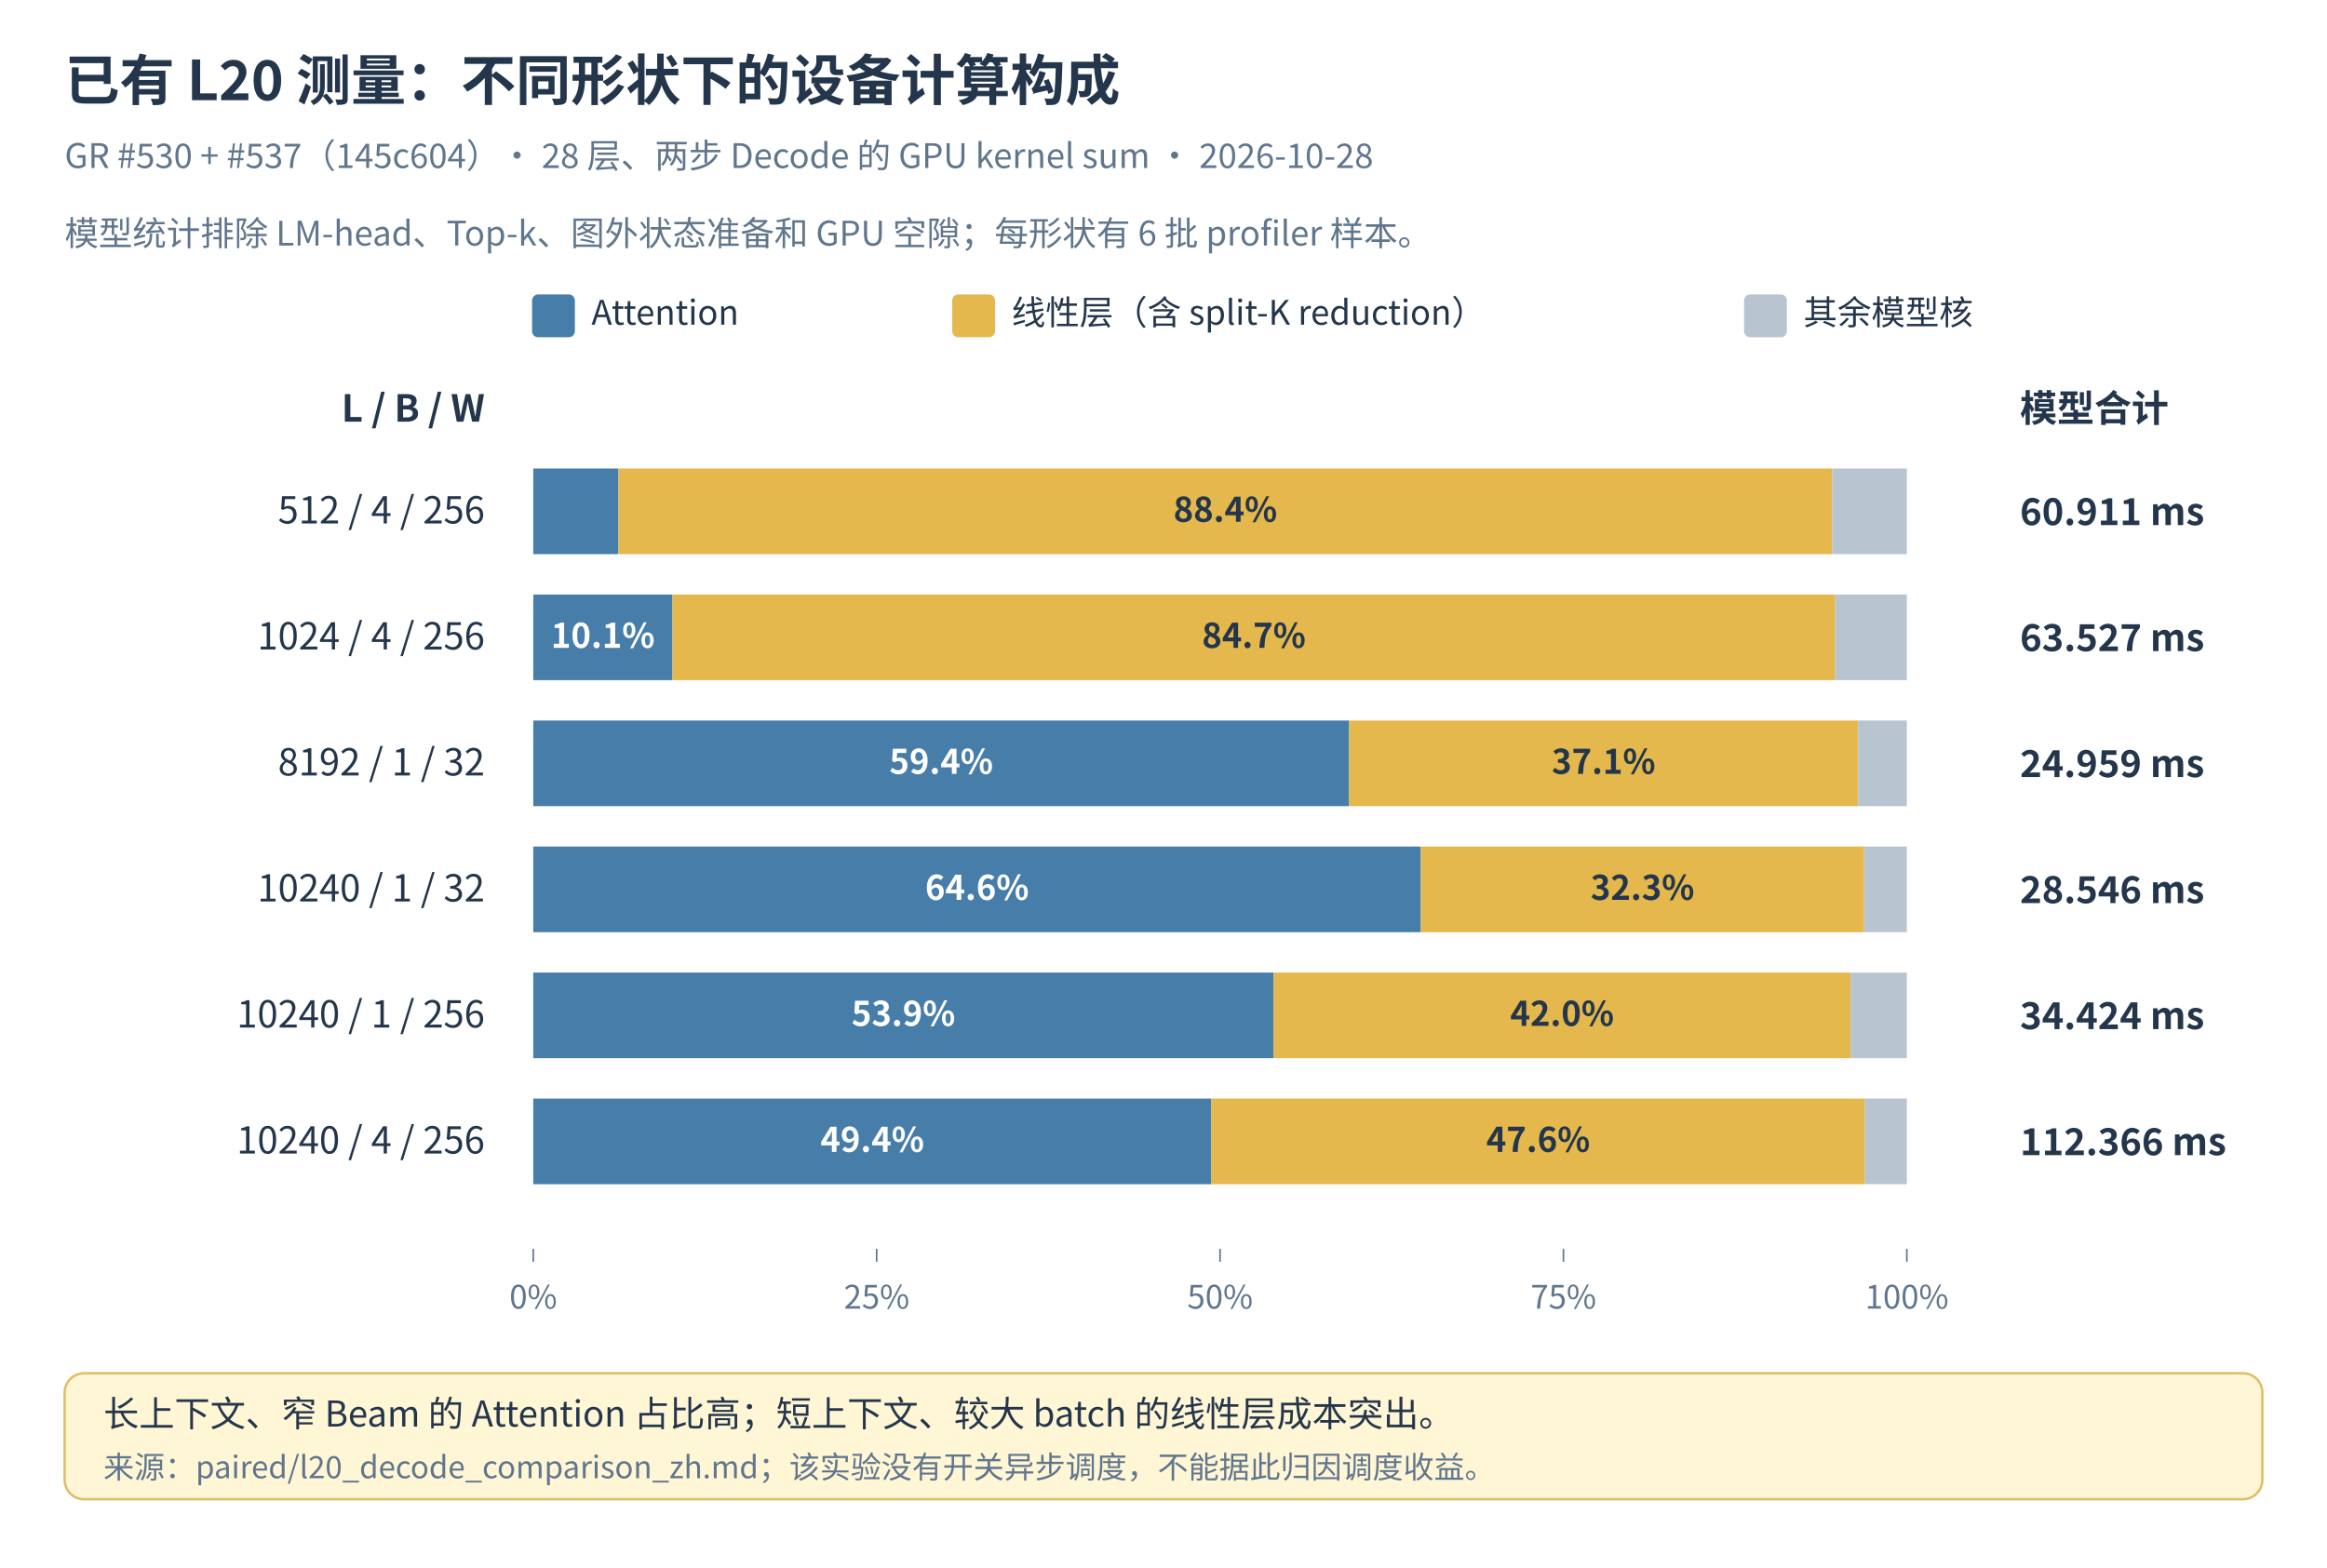
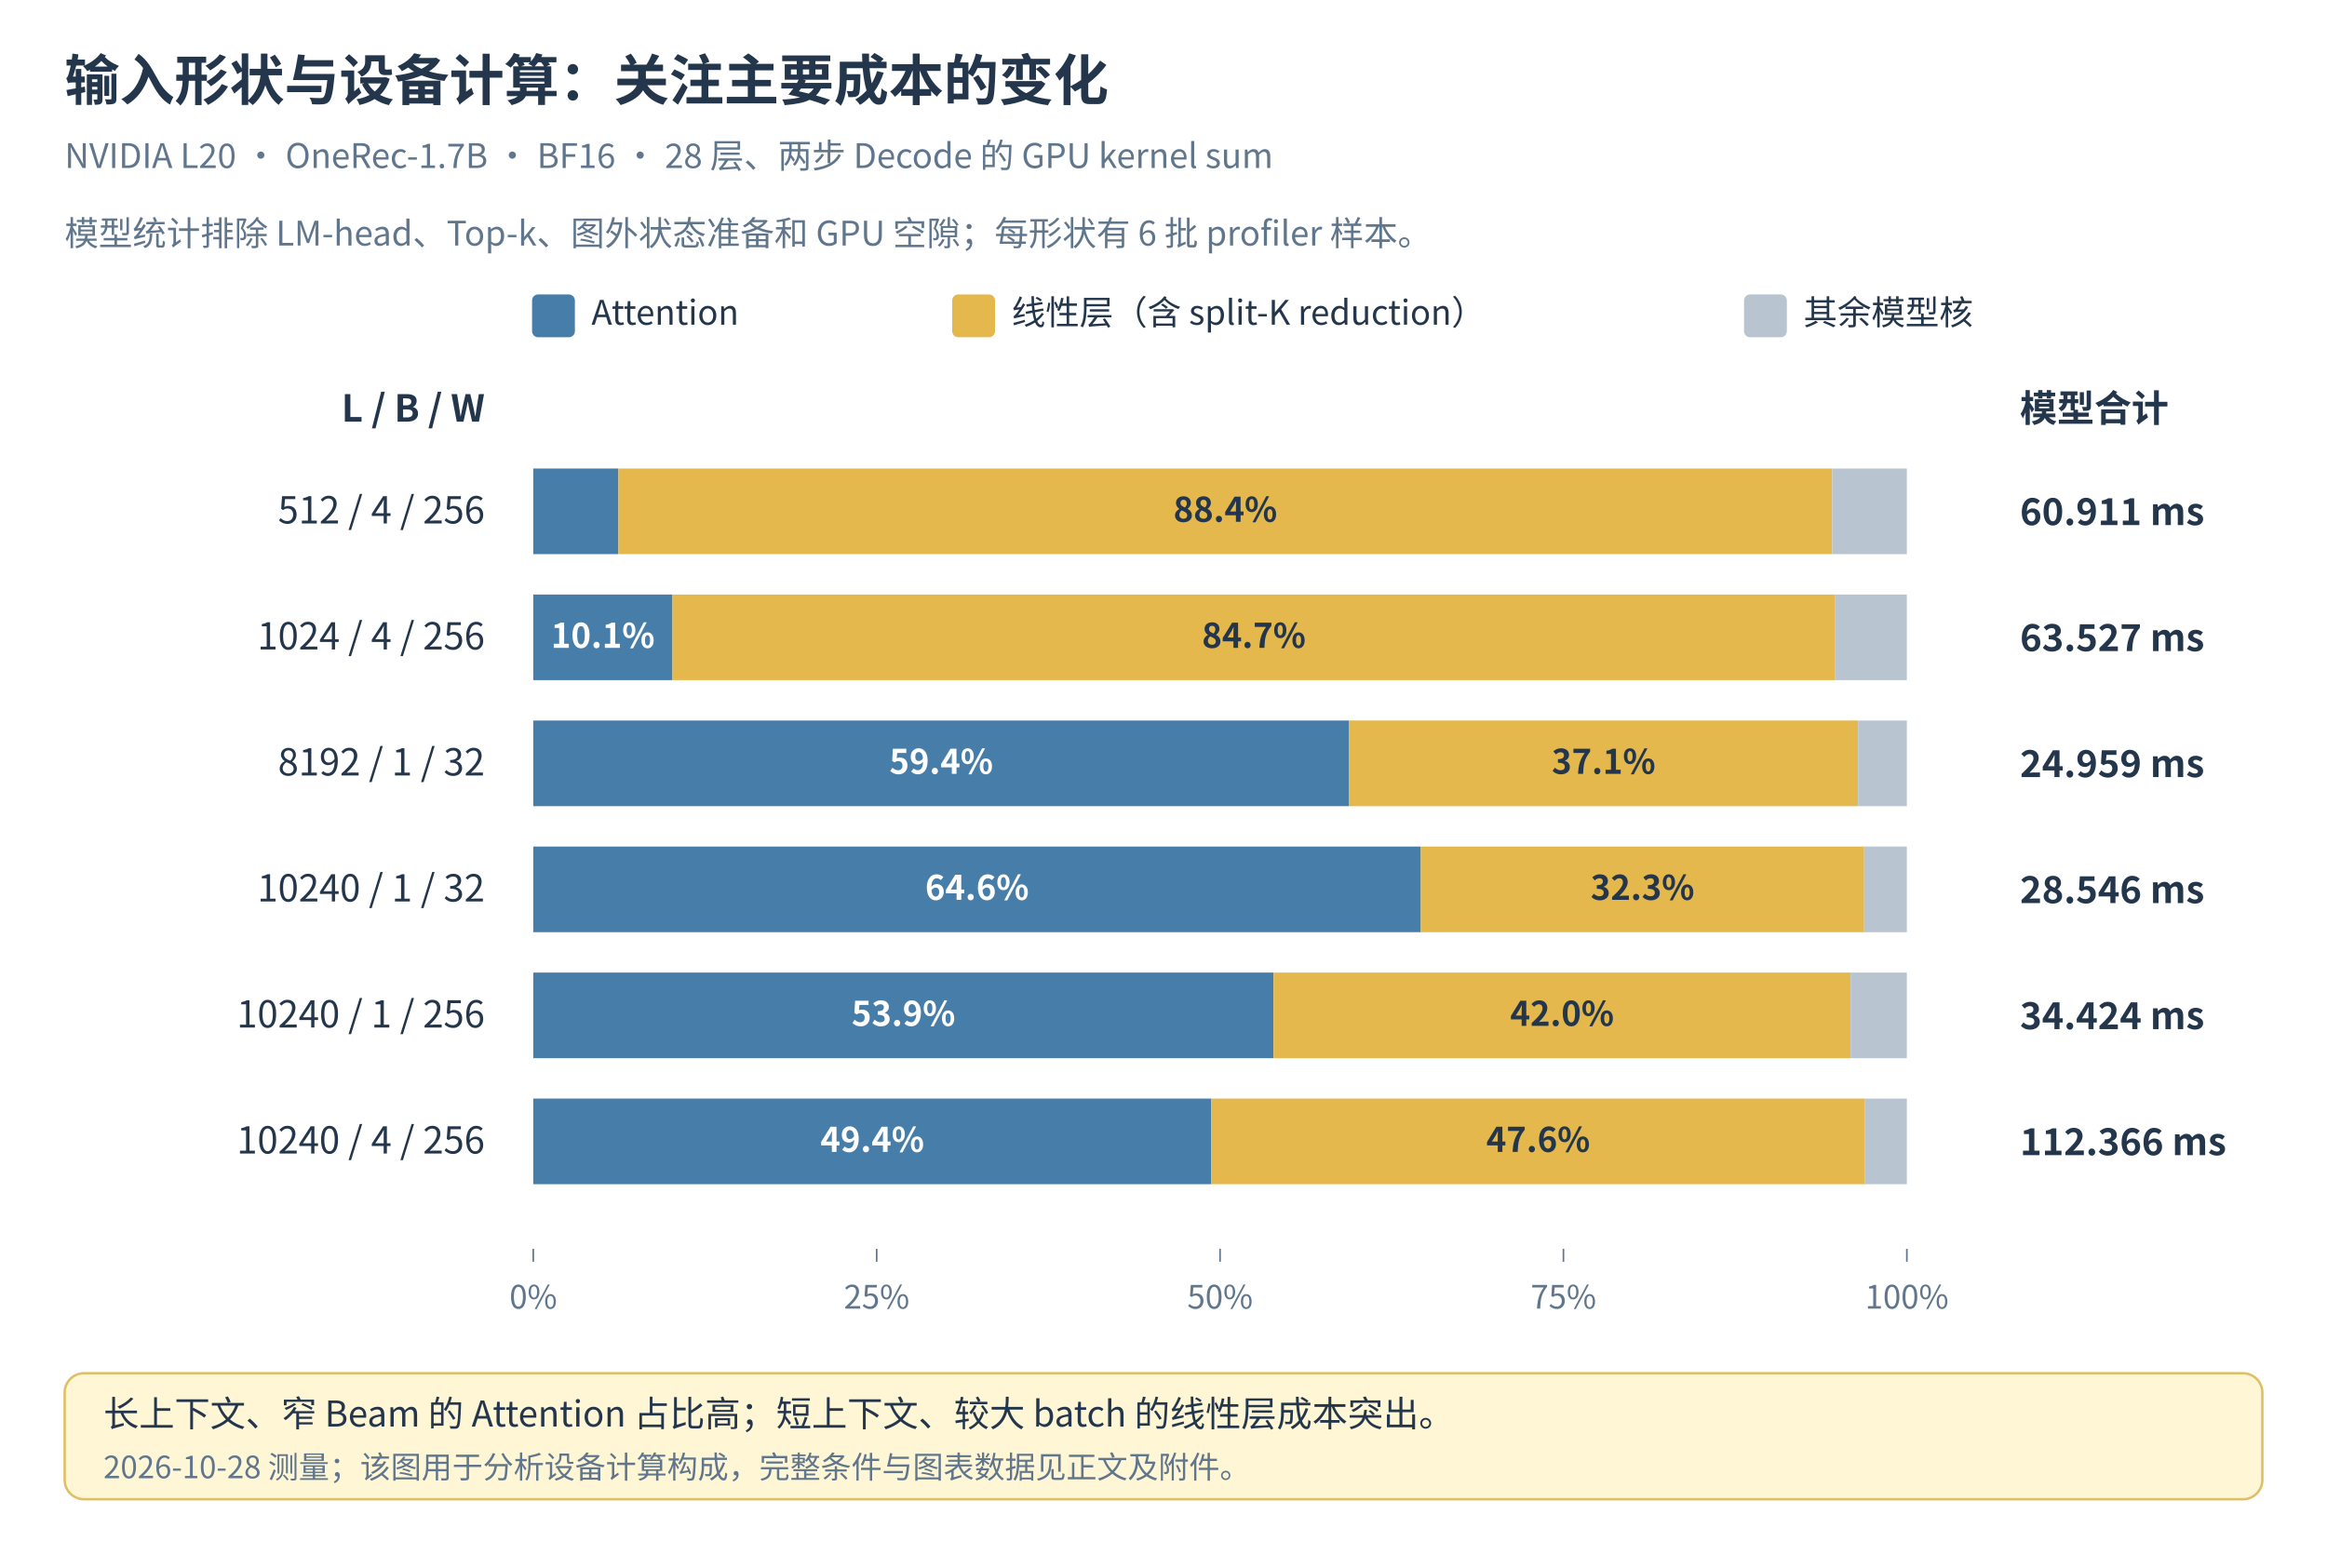
<svg xmlns="http://www.w3.org/2000/svg" width="1440" height="970" viewBox="0 0 1440 970" role="img" aria-labelledby="title desc">
  <style>text{font-family:"Noto Sans CJK SC","Noto Sans CJK JP","Microsoft YaHei",sans-serif}</style>
  <rect x="0" y="0" width="1440" height="970" rx="0" fill="#FFFFFF" stroke="#FFFFFF" stroke-width="1.5" />
-   <text x="40" y="62.0" fill="#24364B" font-size="34" font-weight="700" text-anchor="start">已有 L20 测量：不同形状下的设备计算构成</text>
-   <text x="40" y="104.0" fill="#60768D" font-size="21" font-weight="400" text-anchor="start">GR #530 + #537（145c604）· 28 层、两步 Decode 的 GPU kernel sum · 2026-10-28</text>
+   <text x="40" y="62.0" fill="#24364B" font-size="34" font-weight="700" text-anchor="start">输入形状与设备计算：关注主要成本的变化</text>
+   <text x="40" y="104.0" fill="#60768D" font-size="21" font-weight="400" text-anchor="start">NVIDIA L20 · OneRec-1.7B · BF16 · 28 层、两步 Decode 的 GPU kernel sum</text>
  <text x="40" y="152.0" fill="#60768D" font-size="21" font-weight="400" text-anchor="start">模型统计排除 LM-head、Top-k、图外状态准备和 GPU 空隙；每形状有 6 批 profiler 样本。</text>
  <rect x="330" y="183" width="25" height="25" rx="3" fill="#477DA9" stroke="#477DA9" stroke-width="1.5" />
  <text x="366" y="201.0" fill="#24364B" font-size="21" font-weight="400" text-anchor="start">Attention</text>
  <rect x="590" y="183" width="25" height="25" rx="3" fill="#E4B84C" stroke="#E4B84C" stroke-width="1.5" />
  <text x="626" y="201.0" fill="#24364B" font-size="21" font-weight="400" text-anchor="start">线性层（含 split-K reduction）</text>
  <rect x="1080" y="183" width="25" height="25" rx="3" fill="#B8C5D1" stroke="#B8C5D1" stroke-width="1.5" />
  <text x="1116" y="201.0" fill="#24364B" font-size="21" font-weight="400" text-anchor="start">其余模型核</text>
  <text x="300" y="261.0" fill="#24364B" font-size="23" font-weight="700" text-anchor="end">L / B / W</text>
  <text x="1250" y="261.0" fill="#24364B" font-size="23" font-weight="700" text-anchor="start">模型合计</text>
  <text x="300" y="324.0" fill="#24364B" font-size="23" font-weight="400" text-anchor="end">512 / 4 / 256</text>
  <rect x="330" y="290" width="52.693" height="53" rx="0" fill="#477DA9" stroke="#477DA9" stroke-width="0" />
  <rect x="382.693" y="290" width="751.102" height="53" rx="0" fill="#E4B84C" stroke="#E4B84C" stroke-width="0" />
  <text x="758.244" y="323.0" fill="#24364B" font-size="21" font-weight="700" text-anchor="middle">88.4%</text>
  <rect x="1133.796" y="290" width="46.204" height="53" rx="0" fill="#B8C5D1" stroke="#B8C5D1" stroke-width="0" />
  <text x="1250" y="325.0" fill="#24364B" font-size="23" font-weight="700" text-anchor="start">60.911 ms</text>
  <text x="300" y="402.0" fill="#24364B" font-size="23" font-weight="400" text-anchor="end">1024 / 4 / 256</text>
  <rect x="330" y="368" width="86.141" height="53" rx="0" fill="#477DA9" stroke="#477DA9" stroke-width="0" />
  <text x="373.071" y="401.0" fill="#FFFFFF" font-size="21" font-weight="700" text-anchor="middle">10.1%</text>
  <rect x="416.141" y="368" width="719.557" height="53" rx="0" fill="#E4B84C" stroke="#E4B84C" stroke-width="0" />
  <text x="775.92" y="401.0" fill="#24364B" font-size="21" font-weight="700" text-anchor="middle">84.7%</text>
  <rect x="1135.698" y="368" width="44.302" height="53" rx="0" fill="#B8C5D1" stroke="#B8C5D1" stroke-width="0" />
  <text x="1250" y="403.0" fill="#24364B" font-size="23" font-weight="700" text-anchor="start">63.527 ms</text>
  <text x="300" y="480.0" fill="#24364B" font-size="23" font-weight="400" text-anchor="end">8192 / 1 / 32</text>
  <rect x="330" y="446" width="504.878" height="53" rx="0" fill="#477DA9" stroke="#477DA9" stroke-width="0" />
  <text x="582.439" y="479.0" fill="#FFFFFF" font-size="21" font-weight="700" text-anchor="middle">59.4%</text>
  <rect x="834.878" y="446" width="314.949" height="53" rx="0" fill="#E4B84C" stroke="#E4B84C" stroke-width="0" />
  <text x="992.352" y="479.0" fill="#24364B" font-size="21" font-weight="700" text-anchor="middle">37.1%</text>
  <rect x="1149.827" y="446" width="30.173" height="53" rx="0" fill="#B8C5D1" stroke="#B8C5D1" stroke-width="0" />
  <text x="1250" y="481.0" fill="#24364B" font-size="23" font-weight="700" text-anchor="start">24.959 ms</text>
  <text x="300" y="558.0" fill="#24364B" font-size="23" font-weight="400" text-anchor="end">10240 / 1 / 32</text>
  <rect x="330" y="524" width="549.228" height="53" rx="0" fill="#477DA9" stroke="#477DA9" stroke-width="0" />
  <text x="604.614" y="557.0" fill="#FFFFFF" font-size="21" font-weight="700" text-anchor="middle">64.6%</text>
  <rect x="879.228" y="524" width="274.361" height="53" rx="0" fill="#E4B84C" stroke="#E4B84C" stroke-width="0" />
  <text x="1016.408" y="557.0" fill="#24364B" font-size="21" font-weight="700" text-anchor="middle">32.3%</text>
  <rect x="1153.588" y="524" width="26.412" height="53" rx="0" fill="#B8C5D1" stroke="#B8C5D1" stroke-width="0" />
  <text x="1250" y="559.0" fill="#24364B" font-size="23" font-weight="700" text-anchor="start">28.546 ms</text>
  <text x="300" y="636.0" fill="#24364B" font-size="23" font-weight="400" text-anchor="end">10240 / 1 / 256</text>
  <rect x="330" y="602" width="458.123" height="53" rx="0" fill="#477DA9" stroke="#477DA9" stroke-width="0" />
  <text x="559.062" y="635.0" fill="#FFFFFF" font-size="21" font-weight="700" text-anchor="middle">53.9%</text>
  <rect x="788.123" y="602" width="357.062" height="53" rx="0" fill="#E4B84C" stroke="#E4B84C" stroke-width="0" />
  <text x="966.654" y="635.0" fill="#24364B" font-size="21" font-weight="700" text-anchor="middle">42.0%</text>
  <rect x="1145.185" y="602" width="34.815" height="53" rx="0" fill="#B8C5D1" stroke="#B8C5D1" stroke-width="0" />
  <text x="1250" y="637.0" fill="#24364B" font-size="23" font-weight="700" text-anchor="start">34.424 ms</text>
  <text x="300" y="714.0" fill="#24364B" font-size="23" font-weight="400" text-anchor="end">10240 / 4 / 256</text>
  <rect x="330" y="680" width="419.614" height="53" rx="0" fill="#477DA9" stroke="#477DA9" stroke-width="0" />
  <text x="539.807" y="713.0" fill="#FFFFFF" font-size="21" font-weight="700" text-anchor="middle">49.4%</text>
  <rect x="749.614" y="680" width="404.5" height="53" rx="0" fill="#E4B84C" stroke="#E4B84C" stroke-width="0" />
  <text x="951.864" y="713.0" fill="#24364B" font-size="21" font-weight="700" text-anchor="middle">47.6%</text>
  <rect x="1154.114" y="680" width="25.886" height="53" rx="0" fill="#B8C5D1" stroke="#B8C5D1" stroke-width="0" />
  <text x="1250" y="715.0" fill="#24364B" font-size="23" font-weight="700" text-anchor="start">112.366 ms</text>
  <polyline points="330.0,773 330.0,781" fill="none" stroke="#60768D" stroke-width="1" />
  <text x="330.0" y="810.0" fill="#60768D" font-size="20" font-weight="400" text-anchor="middle">0%</text>
  <polyline points="542.5,773 542.5,781" fill="none" stroke="#60768D" stroke-width="1" />
  <text x="542.5" y="810.0" fill="#60768D" font-size="20" font-weight="400" text-anchor="middle">25%</text>
  <polyline points="755.0,773 755.0,781" fill="none" stroke="#60768D" stroke-width="1" />
  <text x="755.0" y="810.0" fill="#60768D" font-size="20" font-weight="400" text-anchor="middle">50%</text>
  <polyline points="967.5,773 967.5,781" fill="none" stroke="#60768D" stroke-width="1" />
  <text x="967.5" y="810.0" fill="#60768D" font-size="20" font-weight="400" text-anchor="middle">75%</text>
  <polyline points="1180.0,773 1180.0,781" fill="none" stroke="#60768D" stroke-width="1" />
  <text x="1180.0" y="810.0" fill="#60768D" font-size="20" font-weight="400" text-anchor="middle">100%</text>
  <rect x="40" y="850" width="1360" height="78" rx="12" fill="#FFF6D6" stroke="#DFBF65" stroke-width="1.5" />
  <text x="64" y="883.0" fill="#24364B" font-size="22" font-weight="400" text-anchor="start">长上下文、窄 Beam 的 Attention 占比高；短上下文、较大 batch 的线性层成本突出。</text>
-   <text x="64" y="915.0" fill="#60768D" font-size="19" font-weight="400" text-anchor="start">来源：paired/l20_decode_comparison_zh.md；该实验没有开关异步调度，不能据此归因调度收益。</text>
+   <text x="64" y="915.0" fill="#60768D" font-size="19" font-weight="400" text-anchor="start">2026-10-28 测量；该图用于分析设备计算构成，完整条件与图表数据见正文及附件。</text>
</svg>
